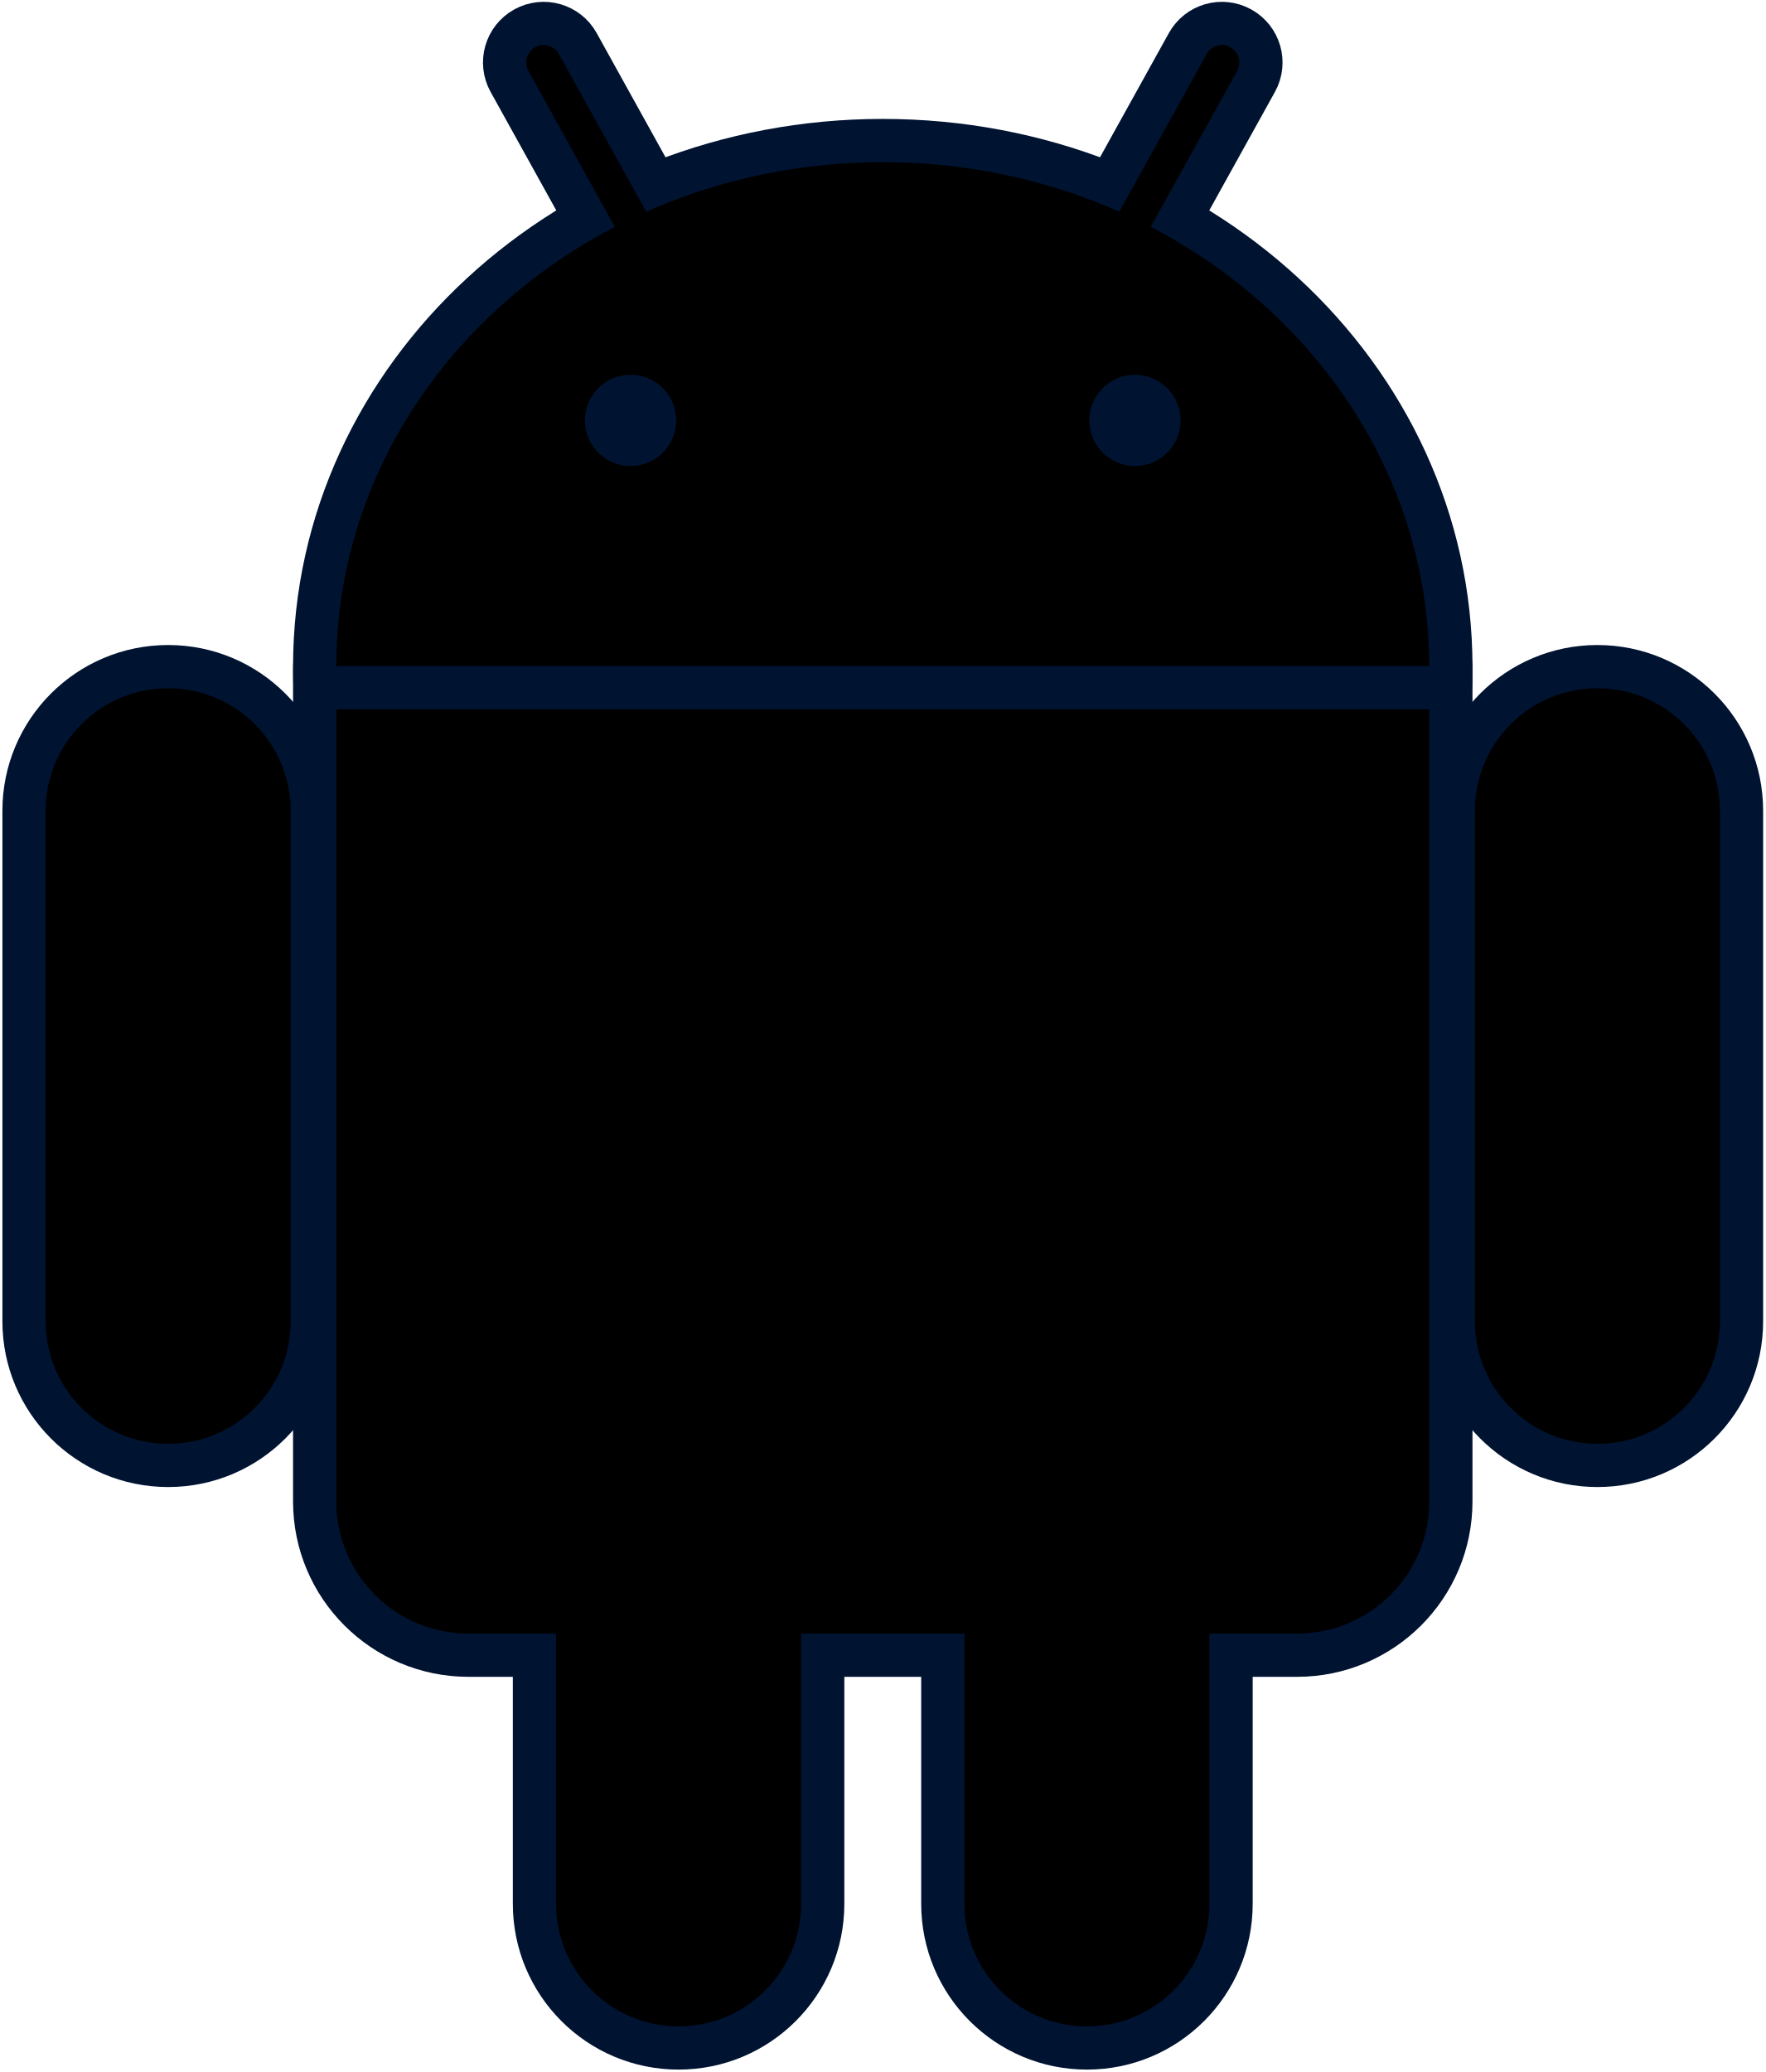
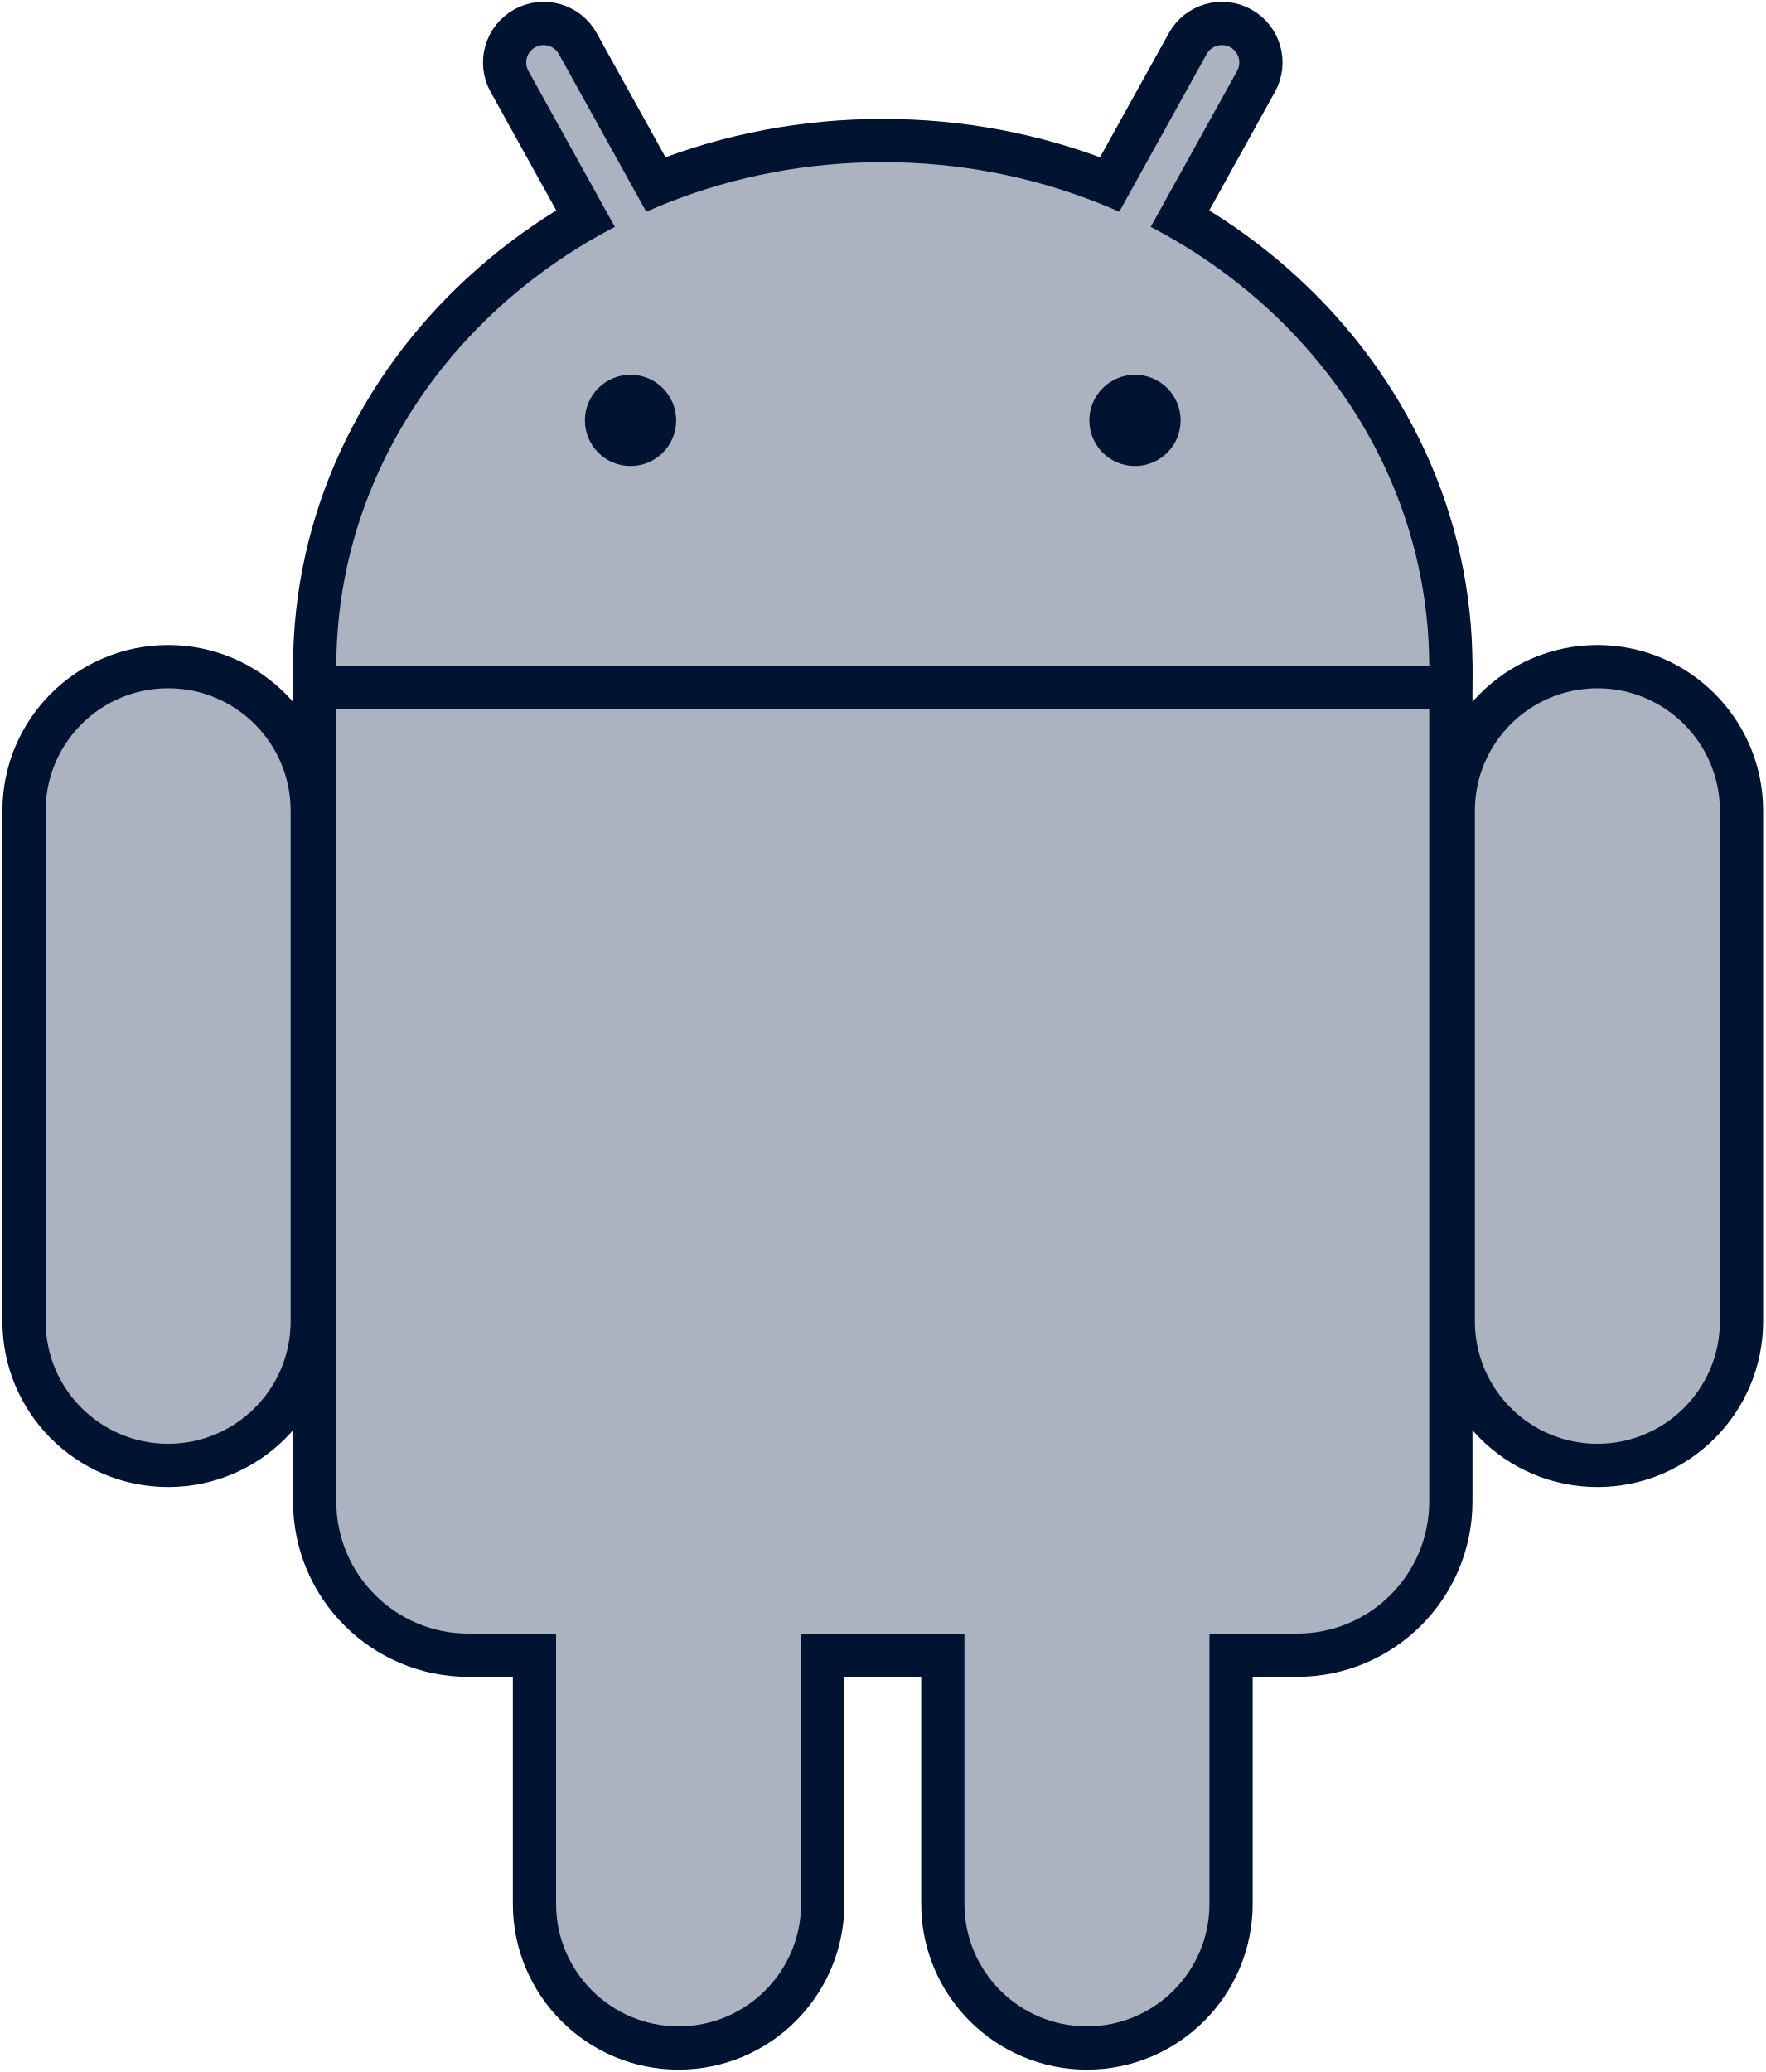
- <svg xmlns="http://www.w3.org/2000/svg" xmlns:xlink="http://www.w3.org/1999/xlink" viewBox="-147 -70 294 345">
-   <g id="android-logo">
-     <use stroke-width="14.4" xlink:href="#b" stroke="#001331" />
-     <use xlink:href="#a" transform="scale(-1,1)" />
-     <g id="a" stroke="#001331" stroke-width="7.2">
-       <rect rx="6.5" transform="rotate(29)" height="86" width="13" y="-86" x="14" />
-       <rect id="c" rx="24" height="133" width="48" y="41" x="-143" />
-       <use y="97" x="85" xlink:href="#c" />
-     </g>
-     <g id="b">
-       <ellipse cy="41" rx="91" ry="84" />
-       <rect rx="22" height="182" width="182" y="20" x="-91" />
-     </g>
-     <g stroke="#001331" stroke-width="7.2" fill="#001331">
-       <path d="m-95 44.5h190" />
-       <circle cx="-42" r="4" />
-       <circle cx="42" r="4" />
+ <svg xmlns="http://www.w3.org/2000/svg" width="294px" height="345px" viewBox="0 0 294 345" version="1.1">
+   <defs />
+   <g id="Page-1" stroke="none" stroke-width="1" fill="none" fill-rule="evenodd">
+     <g id="android" transform="translate(4, 1)" fill-rule="nonzero">
+       <g id="b-link" transform="translate(52, 26)" fill="#000000" stroke="#001331" stroke-width="14.4">
+         <g id="b">
+           <ellipse id="Oval" cx="91" cy="84" rx="91" ry="84" />
+           <rect id="Rectangle-path" x="0" y="63" width="182" height="182" rx="22" />
+         </g>
+       </g>
+       <g id="a-link" transform="translate(181.5, 170) scale(-1, 1) translate(-181.5, -170) translate(77, 0)" fill="#ABB3C1" stroke="#001331" stroke-width="7.2">
+         <g id="a">
+           <rect id="Rectangle-path" transform="translate(181.7765, 41.32995) rotate(29) translate(-181.7765, -41.32995) " x="175.277" y="-1.67" width="13" height="86" rx="6.5" />
+           <rect id="c" x="0" y="110" width="48" height="133" rx="24" />
+           <g id="c-link" transform="translate(85, 207)">
+             <rect id="c" x="0" y="0" width="48" height="133" rx="24" />
+           </g>
+         </g>
+       </g>
+       <g id="a" fill="#ABB3C1" stroke="#001331" stroke-width="7.2">
+         <rect id="Rectangle-path" transform="translate(181.7765, 41.32995) rotate(29) translate(-181.7765, -41.32995) " x="175.277" y="-1.67" width="13" height="86" rx="6.5" />
+         <rect id="c" x="0" y="110" width="48" height="133" rx="24" />
+         <g id="c-link" transform="translate(85, 207)">
+           <rect id="c" x="0" y="0" width="48" height="133" rx="24" />
+         </g>
+       </g>
+       <g id="b" transform="translate(52, 26)" fill="#ABB3C1">
+         <ellipse id="Oval" cx="91" cy="84" rx="91" ry="84" />
+         <rect id="Rectangle-path" x="0" y="63" width="182" height="182" rx="22" />
+       </g>
+       <g id="Group" transform="translate(48, 65)" fill="#001331" stroke="#001331" stroke-width="7.2">
+         <path d="M0,48.5 L190,48.5" id="Shape" />
+         <circle id="Oval" cx="53" cy="4" r="4" />
+         <circle id="Oval" cx="137" cy="4" r="4" />
+       </g>
    </g>
  </g>
</svg>
